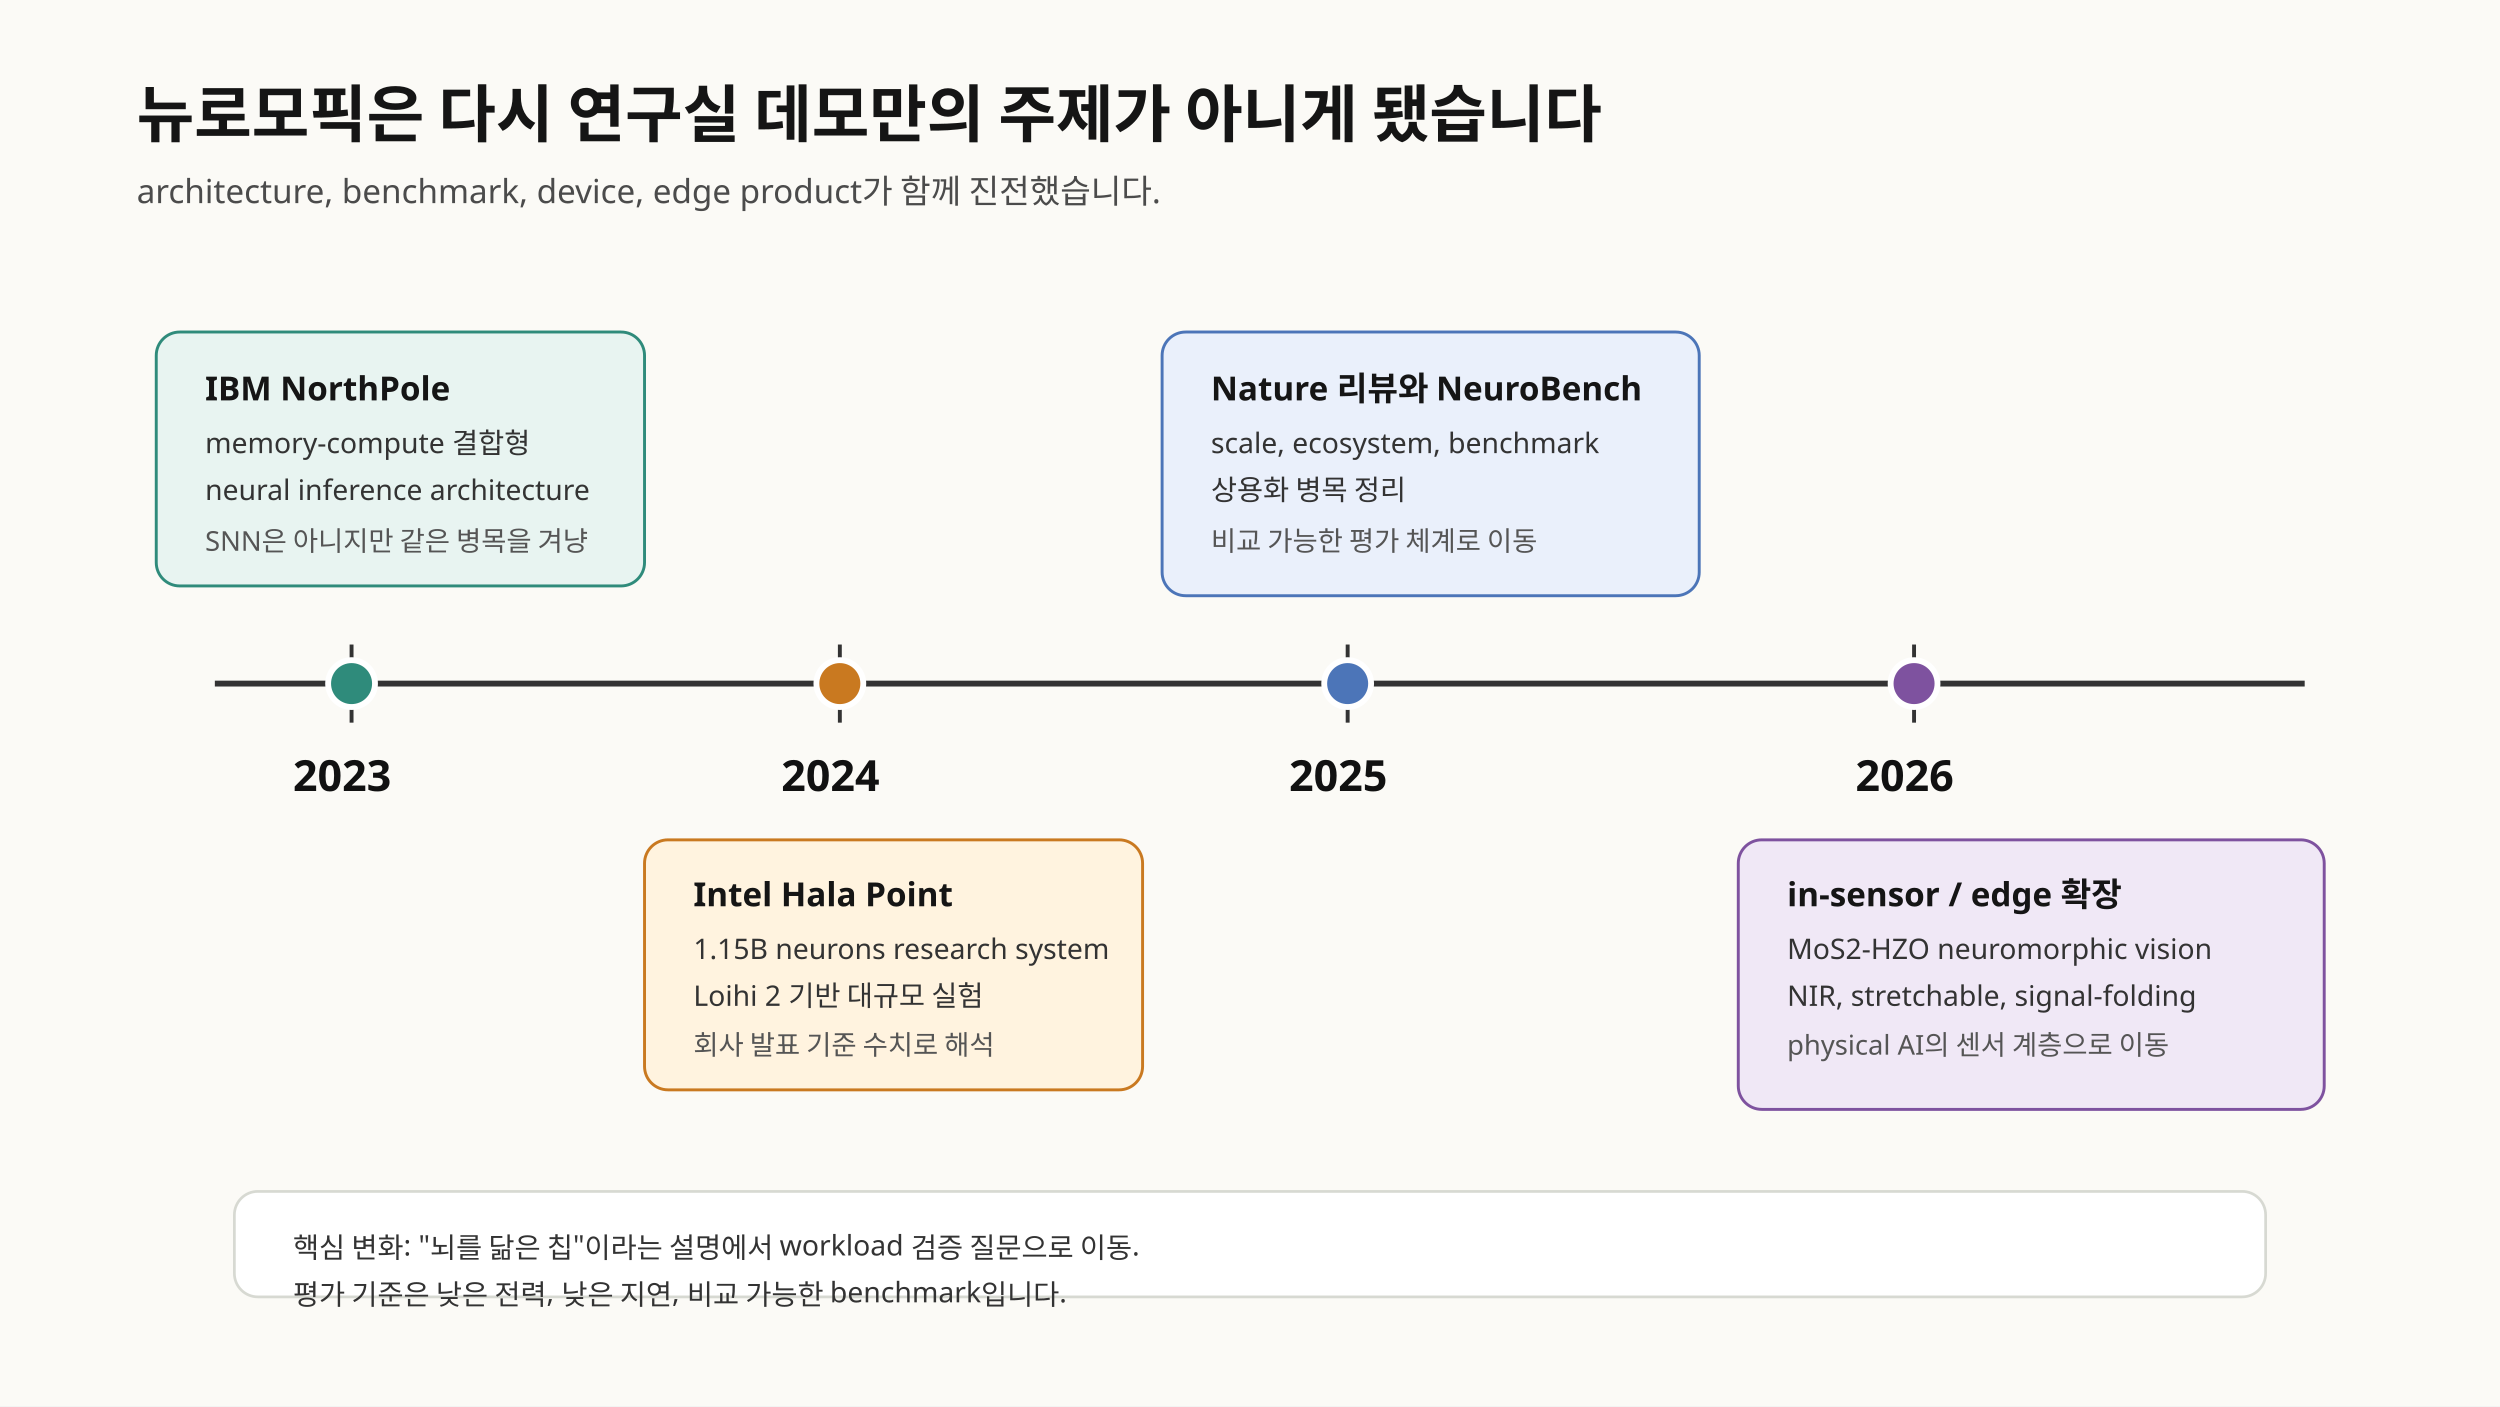
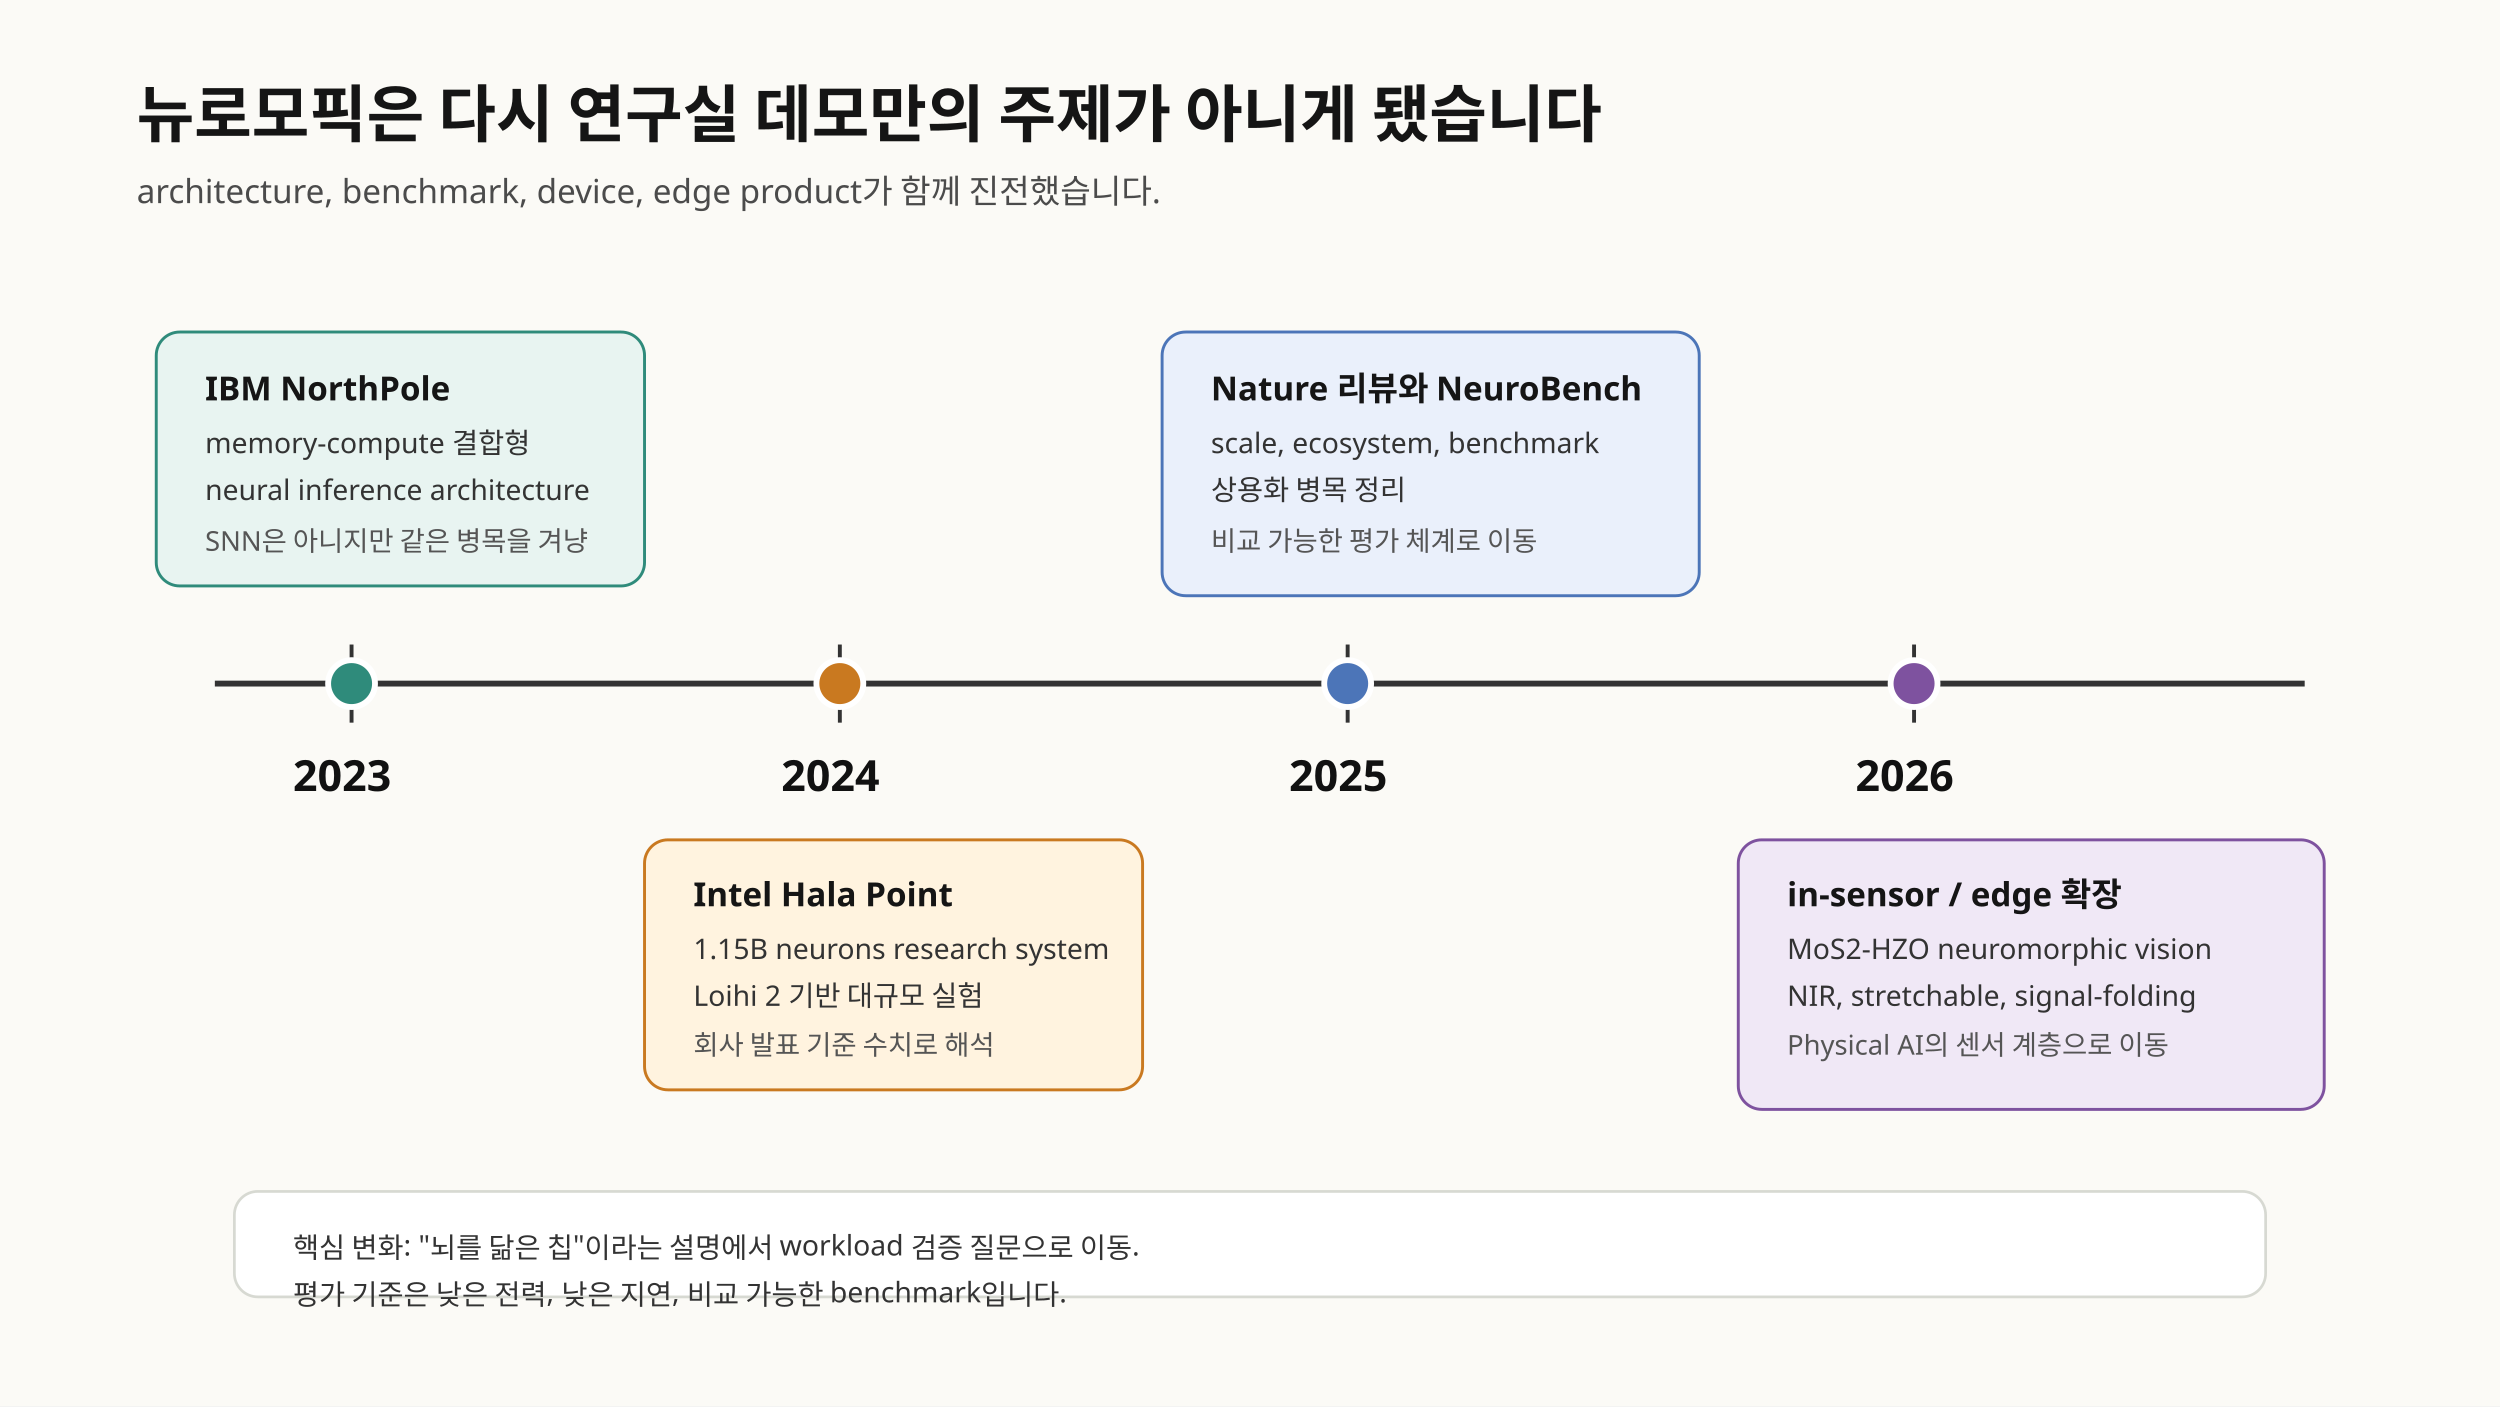
<svg xmlns="http://www.w3.org/2000/svg" width="1280" height="720" viewBox="0 0 1280 720" role="img" aria-labelledby="title desc">
  <defs>
    <style>
      .bg { fill: #fbfaf6; }
      .title { font: 700 32px "Segoe UI", "Malgun Gothic", sans-serif; fill: #151515; }
      .subtitle { font: 400 17px "Segoe UI", "Malgun Gothic", sans-serif; fill: #4b4b4b; }
      .year { font: 700 22px "Segoe UI", "Malgun Gothic", sans-serif; fill: #111; }
      .label { font: 700 17px "Segoe UI", "Malgun Gothic", sans-serif; fill: #151515; }
      .body { font: 400 14.5px "Segoe UI", "Malgun Gothic", sans-serif; fill: #333; }
      .small { font: 400 14px "Segoe UI", "Malgun Gothic", sans-serif; fill: #555; }
      .axis { stroke: #333; stroke-width: 3; }
      .tick { stroke: #333; stroke-width: 2; }
      .card { fill: #fff; stroke: #d7d9d2; stroke-width: 1.5; rx: 12; }
      .research { fill: #e8f4f1; stroke: #2f8b7b; }
      .industry { fill: #fff3df; stroke: #c97920; }
      .bench { fill: #eaf0fb; stroke: #4c75b8; }
      .latest { fill: #f0e8f6; stroke: #7e529f; }
      .dot { stroke: #fff; stroke-width: 3; }
    </style>
  </defs>
  <rect class="bg" width="1280" height="720" />
  <text x="70" y="70" class="title">뉴로모픽은 다시 연구실 데모만의 주제가 아니게 됐습니다</text>
  <text x="70" y="104" class="subtitle">architecture, benchmark, device, edge product가 함께 진전했습니다.</text>
  <line x1="110" y1="350" x2="1180" y2="350" class="axis" />
  <g>
    <line x1="180" y1="330" x2="180" y2="370" class="tick" />
    <circle cx="180" cy="350" r="12" fill="#2f8b7b" class="dot" />
    <text x="150" y="405" class="year">2023</text>
    <rect x="80" y="170" width="250" height="130" class="card research" />
    <text x="105" y="205" class="label">IBM NorthPole</text>
    <text x="105" y="232" class="body">memory-compute 결합형</text>
    <text x="105" y="256" class="body">neural inference architecture</text>
    <text x="105" y="282" class="small">SNN은 아니지만 같은 병목을 겨냥</text>
  </g>
  <g>
    <line x1="430" y1="330" x2="430" y2="370" class="tick" />
    <circle cx="430" cy="350" r="12" fill="#c97920" class="dot" />
    <text x="400" y="405" class="year">2024</text>
    <rect x="330" y="430" width="255" height="128" class="card industry" />
    <text x="355" y="464" class="label">Intel Hala Point</text>
    <text x="355" y="491" class="body">1.15B neurons research system</text>
    <text x="355" y="515" class="body">Loihi 2 기반 대규모 실험</text>
    <text x="355" y="540" class="small">회사 발표 기준 수치로 해석</text>
  </g>
  <g>
    <line x1="690" y1="330" x2="690" y2="370" class="tick" />
    <circle cx="690" cy="350" r="12" fill="#4c75b8" class="dot" />
    <text x="660" y="405" class="year">2025</text>
    <rect x="595" y="170" width="275" height="135" class="card bench" />
    <text x="620" y="205" class="label">Nature 리뷰와 NeuroBench</text>
    <text x="620" y="232" class="body">scale, ecosystem, benchmark</text>
    <text x="620" y="256" class="body">상용화 병목 정리</text>
    <text x="620" y="282" class="small">비교 가능한 평가 체계로 이동</text>
  </g>
  <g>
    <line x1="980" y1="330" x2="980" y2="370" class="tick" />
    <circle cx="980" cy="350" r="12" fill="#7e529f" class="dot" />
    <text x="950" y="405" class="year">2026</text>
    <rect x="890" y="430" width="300" height="138" class="card latest" />
    <text x="915" y="464" class="label">in-sensor / edge 확장</text>
    <text x="915" y="491" class="body">MoS2-HZO neuromorphic vision</text>
    <text x="915" y="515" class="body">NIR, stretchable, signal-folding</text>
-     <text x="915" y="540" class="small">physical AI의 센서 계층으로 이동</text>
+     <text x="915" y="540" class="small">Physical AI의 센서 계층으로 이동</text>
  </g>
  <rect x="120" y="610" width="1040" height="54" fill="#fff" stroke="#d7d9d2" stroke-width="1.4" rx="12" />
  <text x="150" y="644" class="body">핵심 변화: "뇌를 닮은 칩"이라는 설명에서 workload 검증 질문으로 이동.</text>
  <text x="150" y="668" class="body">평가 기준은 낮은 전력, 낮은 지연, 비교 가능한 benchmark입니다.</text>
</svg>
